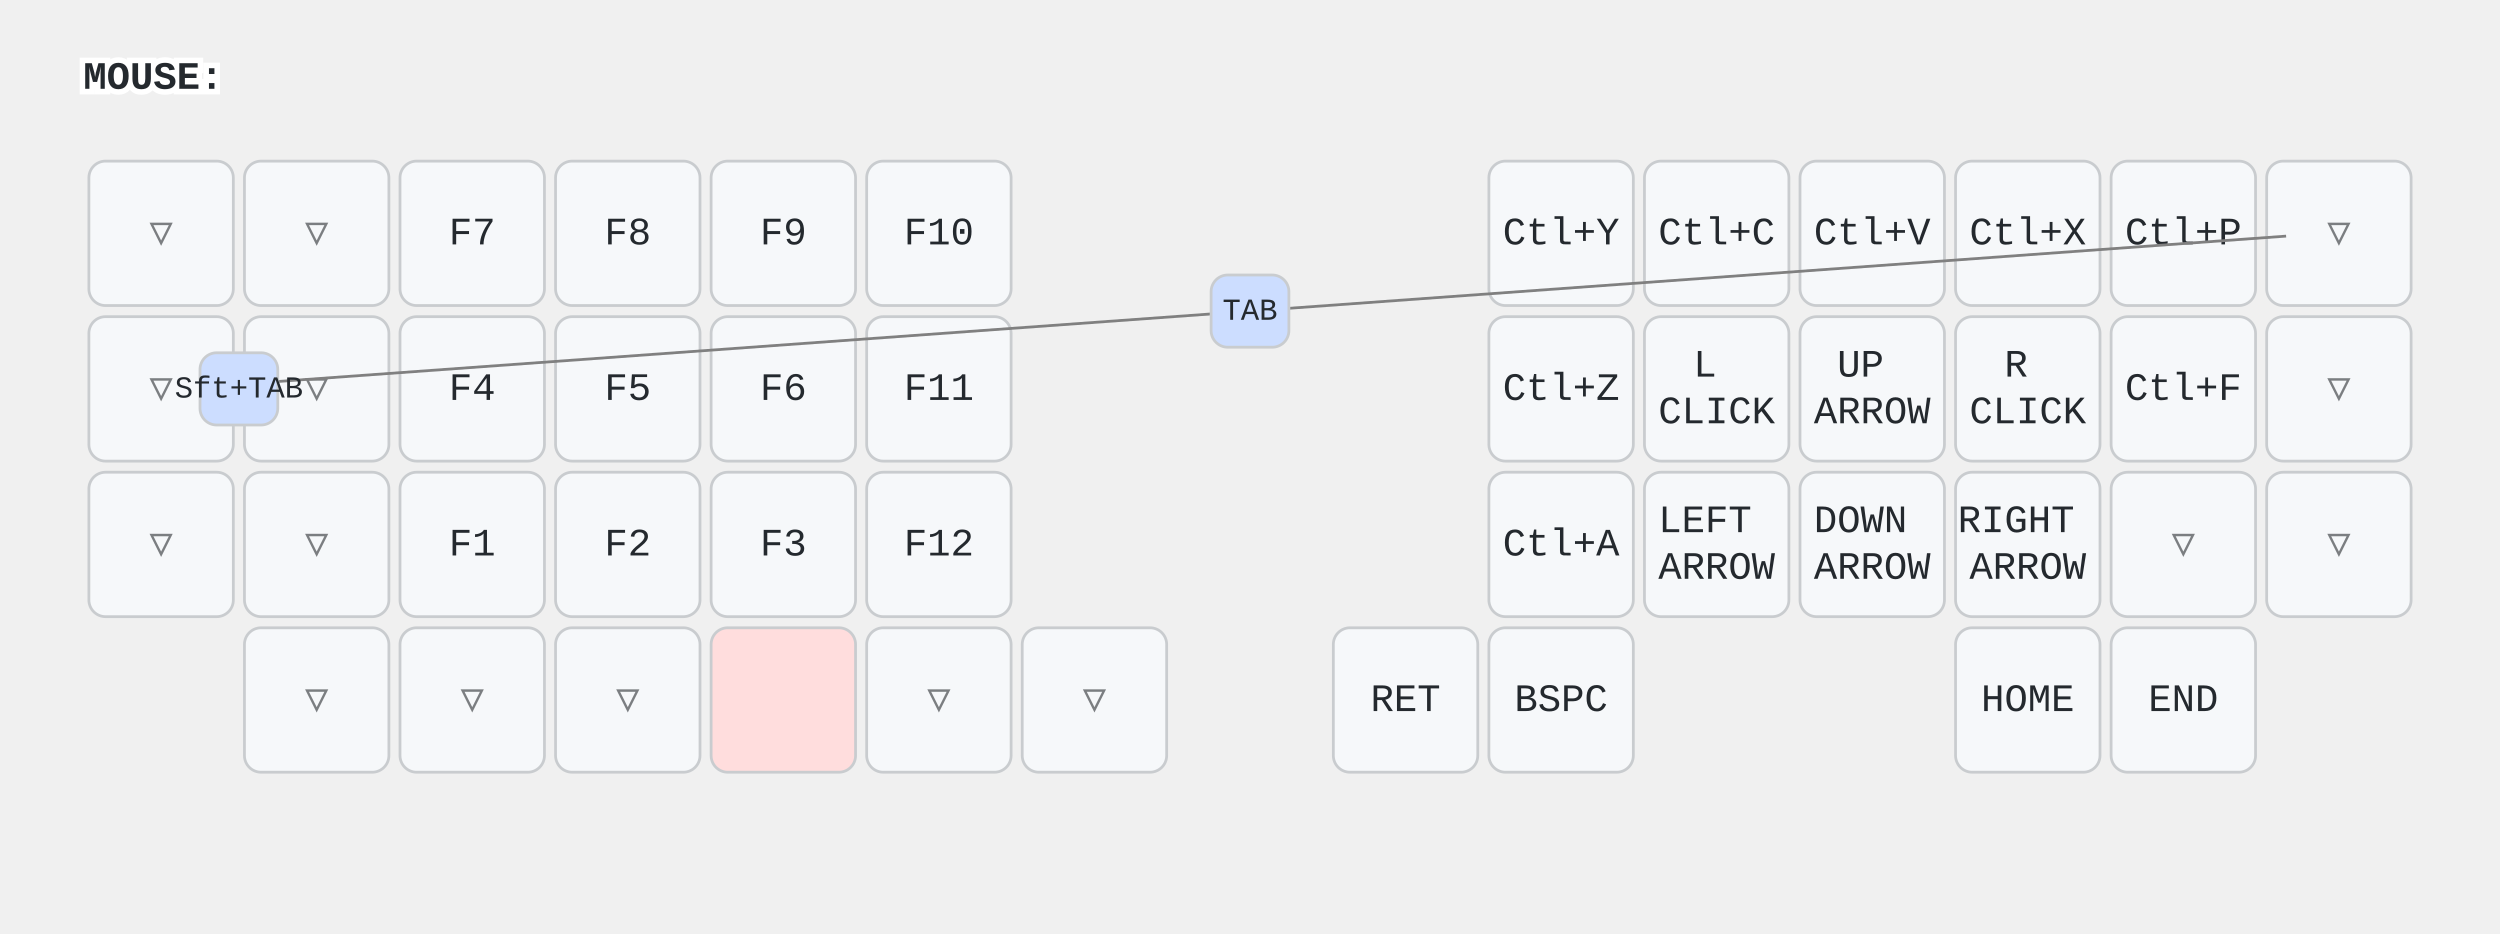
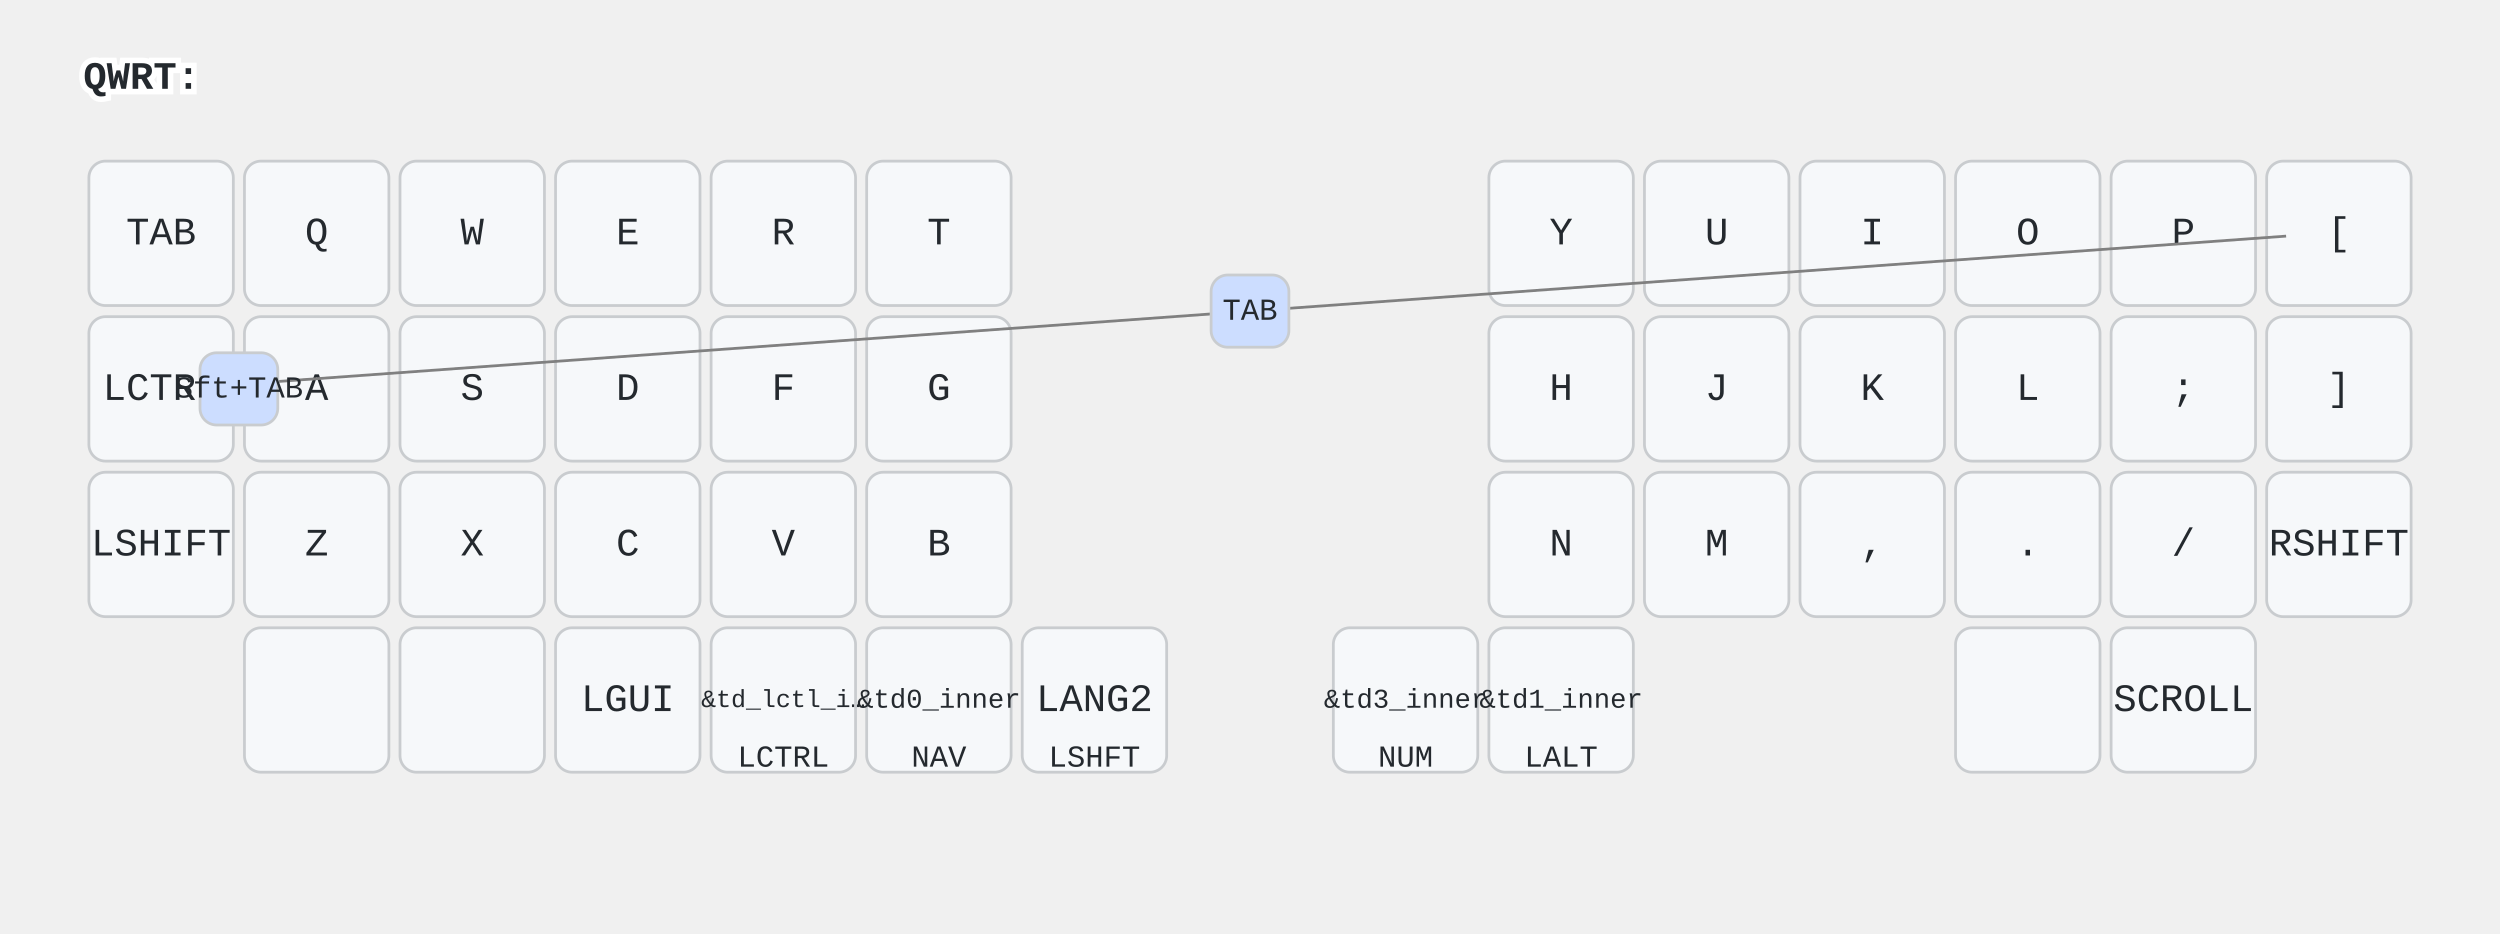
<svg xmlns="http://www.w3.org/2000/svg" width="900" height="336" viewBox="0 0 900 336" class="keymap">
  <style>/* inherit to force styles through use tags */
svg path {
    fill: inherit;
}

/* font and background color specifications */
svg.keymap {
    font-family: SFMono-Regular,Consolas,Liberation Mono,Menlo,monospace;
    font-size: 14px;
    font-kerning: normal;
    text-rendering: optimizeLegibility;
    fill: #24292e;
}

/* default key styling */
rect.key {
    fill: #f6f8fa;
}

rect.key, rect.combo {
    stroke: #c9cccf;
    stroke-width: 1;
}

/* default key side styling, only used is draw_key_sides is set */
rect.side {
    filter: brightness(90%);
}

/* color accent for combo boxes */
rect.combo, rect.combo-separate {
    fill: #cdf;
}

/* color accent for held keys */
rect.held, rect.combo.held {
    fill: #fdd;
}

/* color accent for ghost (optional) keys */
rect.ghost, rect.combo.ghost {
    stroke-dasharray: 4, 4;
    stroke-width: 2;
}

text {
    text-anchor: middle;
    dominant-baseline: middle;
}

/* styling for layer labels */
text.label {
    font-weight: bold;
    text-anchor: start;
    stroke: white;
    stroke-width: 4;
    paint-order: stroke;
}

/* styling for optional footer */
text.footer {
    text-anchor: end;
    dominant-baseline: auto;
    stroke: white;
    stroke-width: 4;
    paint-order: stroke;
}

/* styling for combo tap, and key non-tap label text */
text.combo, text.hold, text.shifted, text.left, text.right, text.tl, text.tr, text.bl, text.br {
    font-size: 11px;
}

text.hold, text.bl, text.br {
    text-anchor: middle;
    dominant-baseline: auto;
}

text.shifted, text.tl, text.tr {
    text-anchor: middle;
    dominant-baseline: hanging;
}

text.left, text.tl, text.bl {
    text-anchor: start;
}

text.right, text.tr, text.br {
    text-anchor: end;
}

text.layer-activator {
    text-decoration: underline;
}

/* styling for hold/shifted label text in combo box */
text.combo.hold, text.combo.shifted, text.combo.left, text.combo.right {
    font-size: 8px;
}

/* lighter symbol for transparent keys */
text.trans {
    fill: #7b7e81;
}

/* styling for combo dendrons */
path.combo {
    stroke-width: 1;
    stroke: gray;
    fill: none;
}

/* Start Tabler Icons Cleanup */
/* cannot use height/width with glyphs */
.icon-tabler &gt; path {
    fill: inherit;
    stroke: inherit;
    stroke-width: 2;
}
/* hide tabler's default box */
.icon-tabler &gt; path[stroke="none"][fill="none"] {
    visibility: hidden;
}
/* End Tabler Icons Cleanup */
</style>
-   <g transform="translate(30, 0)" class="layer-MOUSE">
-     <text x="0" y="28" class="label" id="MOUSE">MOUSE:</text>
+   <g transform="translate(30, 0)" class="layer-QWRT">
+     <text x="0" y="28" class="label" id="QWRT">QWRT:</text>
    <g transform="translate(0, 56)">
-       <g transform="translate(28, 28)" class="key trans keypos-0">
-         <rect rx="6" ry="6" x="-26" y="-26" width="52" height="52" class="key trans" />
-         <text x="0" y="0" class="key trans tap">▽</text>
-       </g>
-       <g transform="translate(84, 28)" class="key trans keypos-1">
-         <rect rx="6" ry="6" x="-26" y="-26" width="52" height="52" class="key trans" />
-         <text x="0" y="0" class="key trans tap">▽</text>
+       <g transform="translate(28, 28)" class="key keypos-0">
+         <rect rx="6" ry="6" x="-26" y="-26" width="52" height="52" class="key" />
+         <text x="0" y="0" class="key tap">TAB</text>
+       </g>
+       <g transform="translate(84, 28)" class="key keypos-1">
+         <rect rx="6" ry="6" x="-26" y="-26" width="52" height="52" class="key" />
+         <text x="0" y="0" class="key tap">Q</text>
      </g>
      <g transform="translate(140, 28)" class="key keypos-2">
        <rect rx="6" ry="6" x="-26" y="-26" width="52" height="52" class="key" />
-         <text x="0" y="0" class="key tap">F7</text>
+         <text x="0" y="0" class="key tap">W</text>
      </g>
      <g transform="translate(196, 28)" class="key keypos-3">
        <rect rx="6" ry="6" x="-26" y="-26" width="52" height="52" class="key" />
-         <text x="0" y="0" class="key tap">F8</text>
+         <text x="0" y="0" class="key tap">E</text>
      </g>
      <g transform="translate(252, 28)" class="key keypos-4">
        <rect rx="6" ry="6" x="-26" y="-26" width="52" height="52" class="key" />
-         <text x="0" y="0" class="key tap">F9</text>
+         <text x="0" y="0" class="key tap">R</text>
      </g>
      <g transform="translate(308, 28)" class="key keypos-5">
        <rect rx="6" ry="6" x="-26" y="-26" width="52" height="52" class="key" />
-         <text x="0" y="0" class="key tap">F10</text>
+         <text x="0" y="0" class="key tap">T</text>
      </g>
      <g transform="translate(532, 28)" class="key keypos-6">
        <rect rx="6" ry="6" x="-26" y="-26" width="52" height="52" class="key" />
-         <text x="0" y="0" class="key tap">Ctl+Y</text>
+         <text x="0" y="0" class="key tap">Y</text>
      </g>
      <g transform="translate(588, 28)" class="key keypos-7">
        <rect rx="6" ry="6" x="-26" y="-26" width="52" height="52" class="key" />
-         <text x="0" y="0" class="key tap">Ctl+C</text>
+         <text x="0" y="0" class="key tap">U</text>
      </g>
      <g transform="translate(644, 28)" class="key keypos-8">
        <rect rx="6" ry="6" x="-26" y="-26" width="52" height="52" class="key" />
-         <text x="0" y="0" class="key tap">Ctl+V</text>
+         <text x="0" y="0" class="key tap">I</text>
      </g>
      <g transform="translate(700, 28)" class="key keypos-9">
        <rect rx="6" ry="6" x="-26" y="-26" width="52" height="52" class="key" />
-         <text x="0" y="0" class="key tap">Ctl+X</text>
+         <text x="0" y="0" class="key tap">O</text>
      </g>
      <g transform="translate(756, 28)" class="key keypos-10">
        <rect rx="6" ry="6" x="-26" y="-26" width="52" height="52" class="key" />
-         <text x="0" y="0" class="key tap">Ctl+P</text>
-       </g>
-       <g transform="translate(812, 28)" class="key trans keypos-11">
-         <rect rx="6" ry="6" x="-26" y="-26" width="52" height="52" class="key trans" />
-         <text x="0" y="0" class="key trans tap">▽</text>
-       </g>
-       <g transform="translate(28, 84)" class="key trans keypos-12">
-         <rect rx="6" ry="6" x="-26" y="-26" width="52" height="52" class="key trans" />
-         <text x="0" y="0" class="key trans tap">▽</text>
-       </g>
-       <g transform="translate(84, 84)" class="key trans keypos-13">
-         <rect rx="6" ry="6" x="-26" y="-26" width="52" height="52" class="key trans" />
-         <text x="0" y="0" class="key trans tap">▽</text>
+         <text x="0" y="0" class="key tap">P</text>
+       </g>
+       <g transform="translate(812, 28)" class="key keypos-11">
+         <rect rx="6" ry="6" x="-26" y="-26" width="52" height="52" class="key" />
+         <text x="0" y="0" class="key tap">[</text>
+       </g>
+       <g transform="translate(28, 84)" class="key keypos-12">
+         <rect rx="6" ry="6" x="-26" y="-26" width="52" height="52" class="key" />
+         <text x="0" y="0" class="key tap">LCTRL</text>
+       </g>
+       <g transform="translate(84, 84)" class="key keypos-13">
+         <rect rx="6" ry="6" x="-26" y="-26" width="52" height="52" class="key" />
+         <text x="0" y="0" class="key tap">A</text>
      </g>
      <g transform="translate(140, 84)" class="key keypos-14">
        <rect rx="6" ry="6" x="-26" y="-26" width="52" height="52" class="key" />
-         <text x="0" y="0" class="key tap">F4</text>
+         <text x="0" y="0" class="key tap">S</text>
      </g>
      <g transform="translate(196, 84)" class="key keypos-15">
        <rect rx="6" ry="6" x="-26" y="-26" width="52" height="52" class="key" />
-         <text x="0" y="0" class="key tap">F5</text>
+         <text x="0" y="0" class="key tap">D</text>
      </g>
      <g transform="translate(252, 84)" class="key keypos-16">
        <rect rx="6" ry="6" x="-26" y="-26" width="52" height="52" class="key" />
-         <text x="0" y="0" class="key tap">F6</text>
+         <text x="0" y="0" class="key tap">F</text>
      </g>
      <g transform="translate(308, 84)" class="key keypos-17">
        <rect rx="6" ry="6" x="-26" y="-26" width="52" height="52" class="key" />
-         <text x="0" y="0" class="key tap">F11</text>
+         <text x="0" y="0" class="key tap">G</text>
      </g>
      <g transform="translate(532, 84)" class="key keypos-18">
        <rect rx="6" ry="6" x="-26" y="-26" width="52" height="52" class="key" />
-         <text x="0" y="0" class="key tap">Ctl+Z</text>
+         <text x="0" y="0" class="key tap">H</text>
      </g>
      <g transform="translate(588, 84)" class="key keypos-19">
        <rect rx="6" ry="6" x="-26" y="-26" width="52" height="52" class="key" />
+         <text x="0" y="0" class="key tap">J</text>
+       </g>
+       <g transform="translate(644, 84)" class="key keypos-20">
+         <rect rx="6" ry="6" x="-26" y="-26" width="52" height="52" class="key" />
+         <text x="0" y="0" class="key tap">K</text>
+       </g>
+       <g transform="translate(700, 84)" class="key keypos-21">
+         <rect rx="6" ry="6" x="-26" y="-26" width="52" height="52" class="key" />
+         <text x="0" y="0" class="key tap">L</text>
+       </g>
+       <g transform="translate(756, 84)" class="key keypos-22">
+         <rect rx="6" ry="6" x="-26" y="-26" width="52" height="52" class="key" />
+         <text x="0" y="0" class="key tap">;</text>
+       </g>
+       <g transform="translate(812, 84)" class="key keypos-23">
+         <rect rx="6" ry="6" x="-26" y="-26" width="52" height="52" class="key" />
+         <text x="0" y="0" class="key tap">]</text>
+       </g>
+       <g transform="translate(28, 140)" class="key keypos-24">
+         <rect rx="6" ry="6" x="-26" y="-26" width="52" height="52" class="key" />
+         <text x="0" y="0" class="key tap">LSHIFT</text>
+       </g>
+       <g transform="translate(84, 140)" class="key keypos-25">
+         <rect rx="6" ry="6" x="-26" y="-26" width="52" height="52" class="key" />
+         <text x="0" y="0" class="key tap">Z</text>
+       </g>
+       <g transform="translate(140, 140)" class="key keypos-26">
+         <rect rx="6" ry="6" x="-26" y="-26" width="52" height="52" class="key" />
+         <text x="0" y="0" class="key tap">X</text>
+       </g>
+       <g transform="translate(196, 140)" class="key keypos-27">
+         <rect rx="6" ry="6" x="-26" y="-26" width="52" height="52" class="key" />
+         <text x="0" y="0" class="key tap">C</text>
+       </g>
+       <g transform="translate(252, 140)" class="key keypos-28">
+         <rect rx="6" ry="6" x="-26" y="-26" width="52" height="52" class="key" />
+         <text x="0" y="0" class="key tap">V</text>
+       </g>
+       <g transform="translate(308, 140)" class="key keypos-29">
+         <rect rx="6" ry="6" x="-26" y="-26" width="52" height="52" class="key" />
+         <text x="0" y="0" class="key tap">B</text>
+       </g>
+       <g transform="translate(532, 140)" class="key keypos-30">
+         <rect rx="6" ry="6" x="-26" y="-26" width="52" height="52" class="key" />
+         <text x="0" y="0" class="key tap">N</text>
+       </g>
+       <g transform="translate(588, 140)" class="key keypos-31">
+         <rect rx="6" ry="6" x="-26" y="-26" width="52" height="52" class="key" />
+         <text x="0" y="0" class="key tap">M</text>
+       </g>
+       <g transform="translate(644, 140)" class="key keypos-32">
+         <rect rx="6" ry="6" x="-26" y="-26" width="52" height="52" class="key" />
+         <text x="0" y="0" class="key tap">,</text>
+       </g>
+       <g transform="translate(700, 140)" class="key keypos-33">
+         <rect rx="6" ry="6" x="-26" y="-26" width="52" height="52" class="key" />
+         <text x="0" y="0" class="key tap">.</text>
+       </g>
+       <g transform="translate(756, 140)" class="key keypos-34">
+         <rect rx="6" ry="6" x="-26" y="-26" width="52" height="52" class="key" />
+         <text x="0" y="0" class="key tap">/</text>
+       </g>
+       <g transform="translate(812, 140)" class="key keypos-35">
+         <rect rx="6" ry="6" x="-26" y="-26" width="52" height="52" class="key" />
+         <text x="0" y="0" class="key tap">RSHIFT</text>
+       </g>
+       <g transform="translate(84, 196)" class="key keypos-36">
+         <rect rx="6" ry="6" x="-26" y="-26" width="52" height="52" class="key" />
+       </g>
+       <g transform="translate(140, 196)" class="key keypos-37">
+         <rect rx="6" ry="6" x="-26" y="-26" width="52" height="52" class="key" />
+       </g>
+       <g transform="translate(196, 196)" class="key keypos-38">
+         <rect rx="6" ry="6" x="-26" y="-26" width="52" height="52" class="key" />
+         <text x="0" y="0" class="key tap">LGUI</text>
+       </g>
+       <g transform="translate(252, 196)" class="key keypos-39">
+         <rect rx="6" ry="6" x="-26" y="-26" width="52" height="52" class="key" />
        <text x="0" y="0" class="key tap">
-           <tspan x="0" dy="-0.6em">L</tspan>
-           <tspan x="0" dy="1.2em">CLICK</tspan>
+           <tspan style="font-size: 64%">&amp;td_lctl_i…</tspan>
        </text>
-       </g>
-       <g transform="translate(644, 84)" class="key keypos-20">
+         <text x="0" y="24" class="key hold">LCTRL</text>
+       </g>
+       <g transform="translate(308, 196)" class="key keypos-40">
        <rect rx="6" ry="6" x="-26" y="-26" width="52" height="52" class="key" />
        <text x="0" y="0" class="key tap">
-           <tspan x="0" dy="-0.6em">UP</tspan>
-           <tspan x="0" dy="1.2em">ARROW</tspan>
+           <tspan style="font-size: 70%">&amp;td0_inner</tspan>
        </text>
-       </g>
-       <g transform="translate(700, 84)" class="key keypos-21">
+         <text x="0" y="24" class="key hold">NAV</text>
+       </g>
+       <g transform="translate(364, 196)" class="key keypos-41">
+         <rect rx="6" ry="6" x="-26" y="-26" width="52" height="52" class="key" />
+         <text x="0" y="0" class="key tap">LANG2</text>
+         <text x="0" y="24" class="key hold">LSHFT</text>
+       </g>
+       <g transform="translate(476, 196)" class="key keypos-42">
        <rect rx="6" ry="6" x="-26" y="-26" width="52" height="52" class="key" />
        <text x="0" y="0" class="key tap">
-           <tspan x="0" dy="-0.6em">R</tspan>
-           <tspan x="0" dy="1.2em">CLICK</tspan>
+           <tspan style="font-size: 70%">&amp;td3_inner</tspan>
        </text>
-       </g>
-       <g transform="translate(756, 84)" class="key keypos-22">
-         <rect rx="6" ry="6" x="-26" y="-26" width="52" height="52" class="key" />
-         <text x="0" y="0" class="key tap">Ctl+F</text>
-       </g>
-       <g transform="translate(812, 84)" class="key trans keypos-23">
-         <rect rx="6" ry="6" x="-26" y="-26" width="52" height="52" class="key trans" />
-         <text x="0" y="0" class="key trans tap">▽</text>
-       </g>
-       <g transform="translate(28, 140)" class="key trans keypos-24">
-         <rect rx="6" ry="6" x="-26" y="-26" width="52" height="52" class="key trans" />
-         <text x="0" y="0" class="key trans tap">▽</text>
-       </g>
-       <g transform="translate(84, 140)" class="key trans keypos-25">
-         <rect rx="6" ry="6" x="-26" y="-26" width="52" height="52" class="key trans" />
-         <text x="0" y="0" class="key trans tap">▽</text>
-       </g>
-       <g transform="translate(140, 140)" class="key keypos-26">
-         <rect rx="6" ry="6" x="-26" y="-26" width="52" height="52" class="key" />
-         <text x="0" y="0" class="key tap">F1</text>
-       </g>
-       <g transform="translate(196, 140)" class="key keypos-27">
-         <rect rx="6" ry="6" x="-26" y="-26" width="52" height="52" class="key" />
-         <text x="0" y="0" class="key tap">F2</text>
-       </g>
-       <g transform="translate(252, 140)" class="key keypos-28">
-         <rect rx="6" ry="6" x="-26" y="-26" width="52" height="52" class="key" />
-         <text x="0" y="0" class="key tap">F3</text>
-       </g>
-       <g transform="translate(308, 140)" class="key keypos-29">
-         <rect rx="6" ry="6" x="-26" y="-26" width="52" height="52" class="key" />
-         <text x="0" y="0" class="key tap">F12</text>
-       </g>
-       <g transform="translate(532, 140)" class="key keypos-30">
-         <rect rx="6" ry="6" x="-26" y="-26" width="52" height="52" class="key" />
-         <text x="0" y="0" class="key tap">Ctl+A</text>
-       </g>
-       <g transform="translate(588, 140)" class="key keypos-31">
+         <text x="0" y="24" class="key hold">NUM</text>
+       </g>
+       <g transform="translate(532, 196)" class="key keypos-43">
        <rect rx="6" ry="6" x="-26" y="-26" width="52" height="52" class="key" />
        <text x="0" y="0" class="key tap">
-           <tspan x="0" dy="-0.6em">LEFT</tspan>
-           <tspan x="0" dy="1.2em">ARROW</tspan>
+           <tspan style="font-size: 70%">&amp;td1_inner</tspan>
        </text>
-       </g>
-       <g transform="translate(644, 140)" class="key keypos-32">
-         <rect rx="6" ry="6" x="-26" y="-26" width="52" height="52" class="key" />
-         <text x="0" y="0" class="key tap">
-           <tspan x="0" dy="-0.6em">DOWN</tspan>
-           <tspan x="0" dy="1.2em">ARROW</tspan>
-         </text>
-       </g>
-       <g transform="translate(700, 140)" class="key keypos-33">
-         <rect rx="6" ry="6" x="-26" y="-26" width="52" height="52" class="key" />
-         <text x="0" y="0" class="key tap">
-           <tspan x="0" dy="-0.6em">RIGHT</tspan>
-           <tspan x="0" dy="1.2em">ARROW</tspan>
-         </text>
-       </g>
-       <g transform="translate(756, 140)" class="key trans keypos-34">
-         <rect rx="6" ry="6" x="-26" y="-26" width="52" height="52" class="key trans" />
-         <text x="0" y="0" class="key trans tap">▽</text>
-       </g>
-       <g transform="translate(812, 140)" class="key trans keypos-35">
-         <rect rx="6" ry="6" x="-26" y="-26" width="52" height="52" class="key trans" />
-         <text x="0" y="0" class="key trans tap">▽</text>
-       </g>
-       <g transform="translate(84, 196)" class="key trans keypos-36">
-         <rect rx="6" ry="6" x="-26" y="-26" width="52" height="52" class="key trans" />
-         <text x="0" y="0" class="key trans tap">▽</text>
-       </g>
-       <g transform="translate(140, 196)" class="key trans keypos-37">
-         <rect rx="6" ry="6" x="-26" y="-26" width="52" height="52" class="key trans" />
-         <text x="0" y="0" class="key trans tap">▽</text>
-       </g>
-       <g transform="translate(196, 196)" class="key trans keypos-38">
-         <rect rx="6" ry="6" x="-26" y="-26" width="52" height="52" class="key trans" />
-         <text x="0" y="0" class="key trans tap">▽</text>
-       </g>
-       <g transform="translate(252, 196)" class="key held keypos-39">
-         <rect rx="6" ry="6" x="-26" y="-26" width="52" height="52" class="key held" />
-       </g>
-       <g transform="translate(308, 196)" class="key trans keypos-40">
-         <rect rx="6" ry="6" x="-26" y="-26" width="52" height="52" class="key trans" />
-         <text x="0" y="0" class="key trans tap">▽</text>
-       </g>
-       <g transform="translate(364, 196)" class="key trans keypos-41">
-         <rect rx="6" ry="6" x="-26" y="-26" width="52" height="52" class="key trans" />
-         <text x="0" y="0" class="key trans tap">▽</text>
-       </g>
-       <g transform="translate(476, 196)" class="key keypos-42">
-         <rect rx="6" ry="6" x="-26" y="-26" width="52" height="52" class="key" />
-         <text x="0" y="0" class="key tap">RET</text>
-       </g>
-       <g transform="translate(532, 196)" class="key keypos-43">
-         <rect rx="6" ry="6" x="-26" y="-26" width="52" height="52" class="key" />
-         <text x="0" y="0" class="key tap">BSPC</text>
+         <text x="0" y="24" class="key hold">LALT</text>
      </g>
      <g transform="translate(700, 196)" class="key keypos-44">
        <rect rx="6" ry="6" x="-26" y="-26" width="52" height="52" class="key" />
-         <text x="0" y="0" class="key tap">HOME</text>
      </g>
      <g transform="translate(756, 196)" class="key keypos-45">
        <rect rx="6" ry="6" x="-26" y="-26" width="52" height="52" class="key" />
-         <text x="0" y="0" class="key tap">END</text>
+         <text x="0" y="0" class="key tap">SCROLL</text>
      </g>
      <g class="combo combopos-0">
        <path d="M420,56 l373,-27" class="combo" />
        <path d="M420,56 l-373,27" class="combo" />
        <rect rx="6" ry="6" x="406" y="43" width="28" height="26" class="combo" />
        <text x="420" y="56" class="combo tap">TAB</text>
      </g>
      <g class="combo combopos-1">
        <rect rx="6" ry="6" x="42" y="71" width="28" height="26" class="combo" />
        <text x="56" y="84" class="combo tap">Sft+TAB</text>
      </g>
    </g>
  </g>
</svg>
